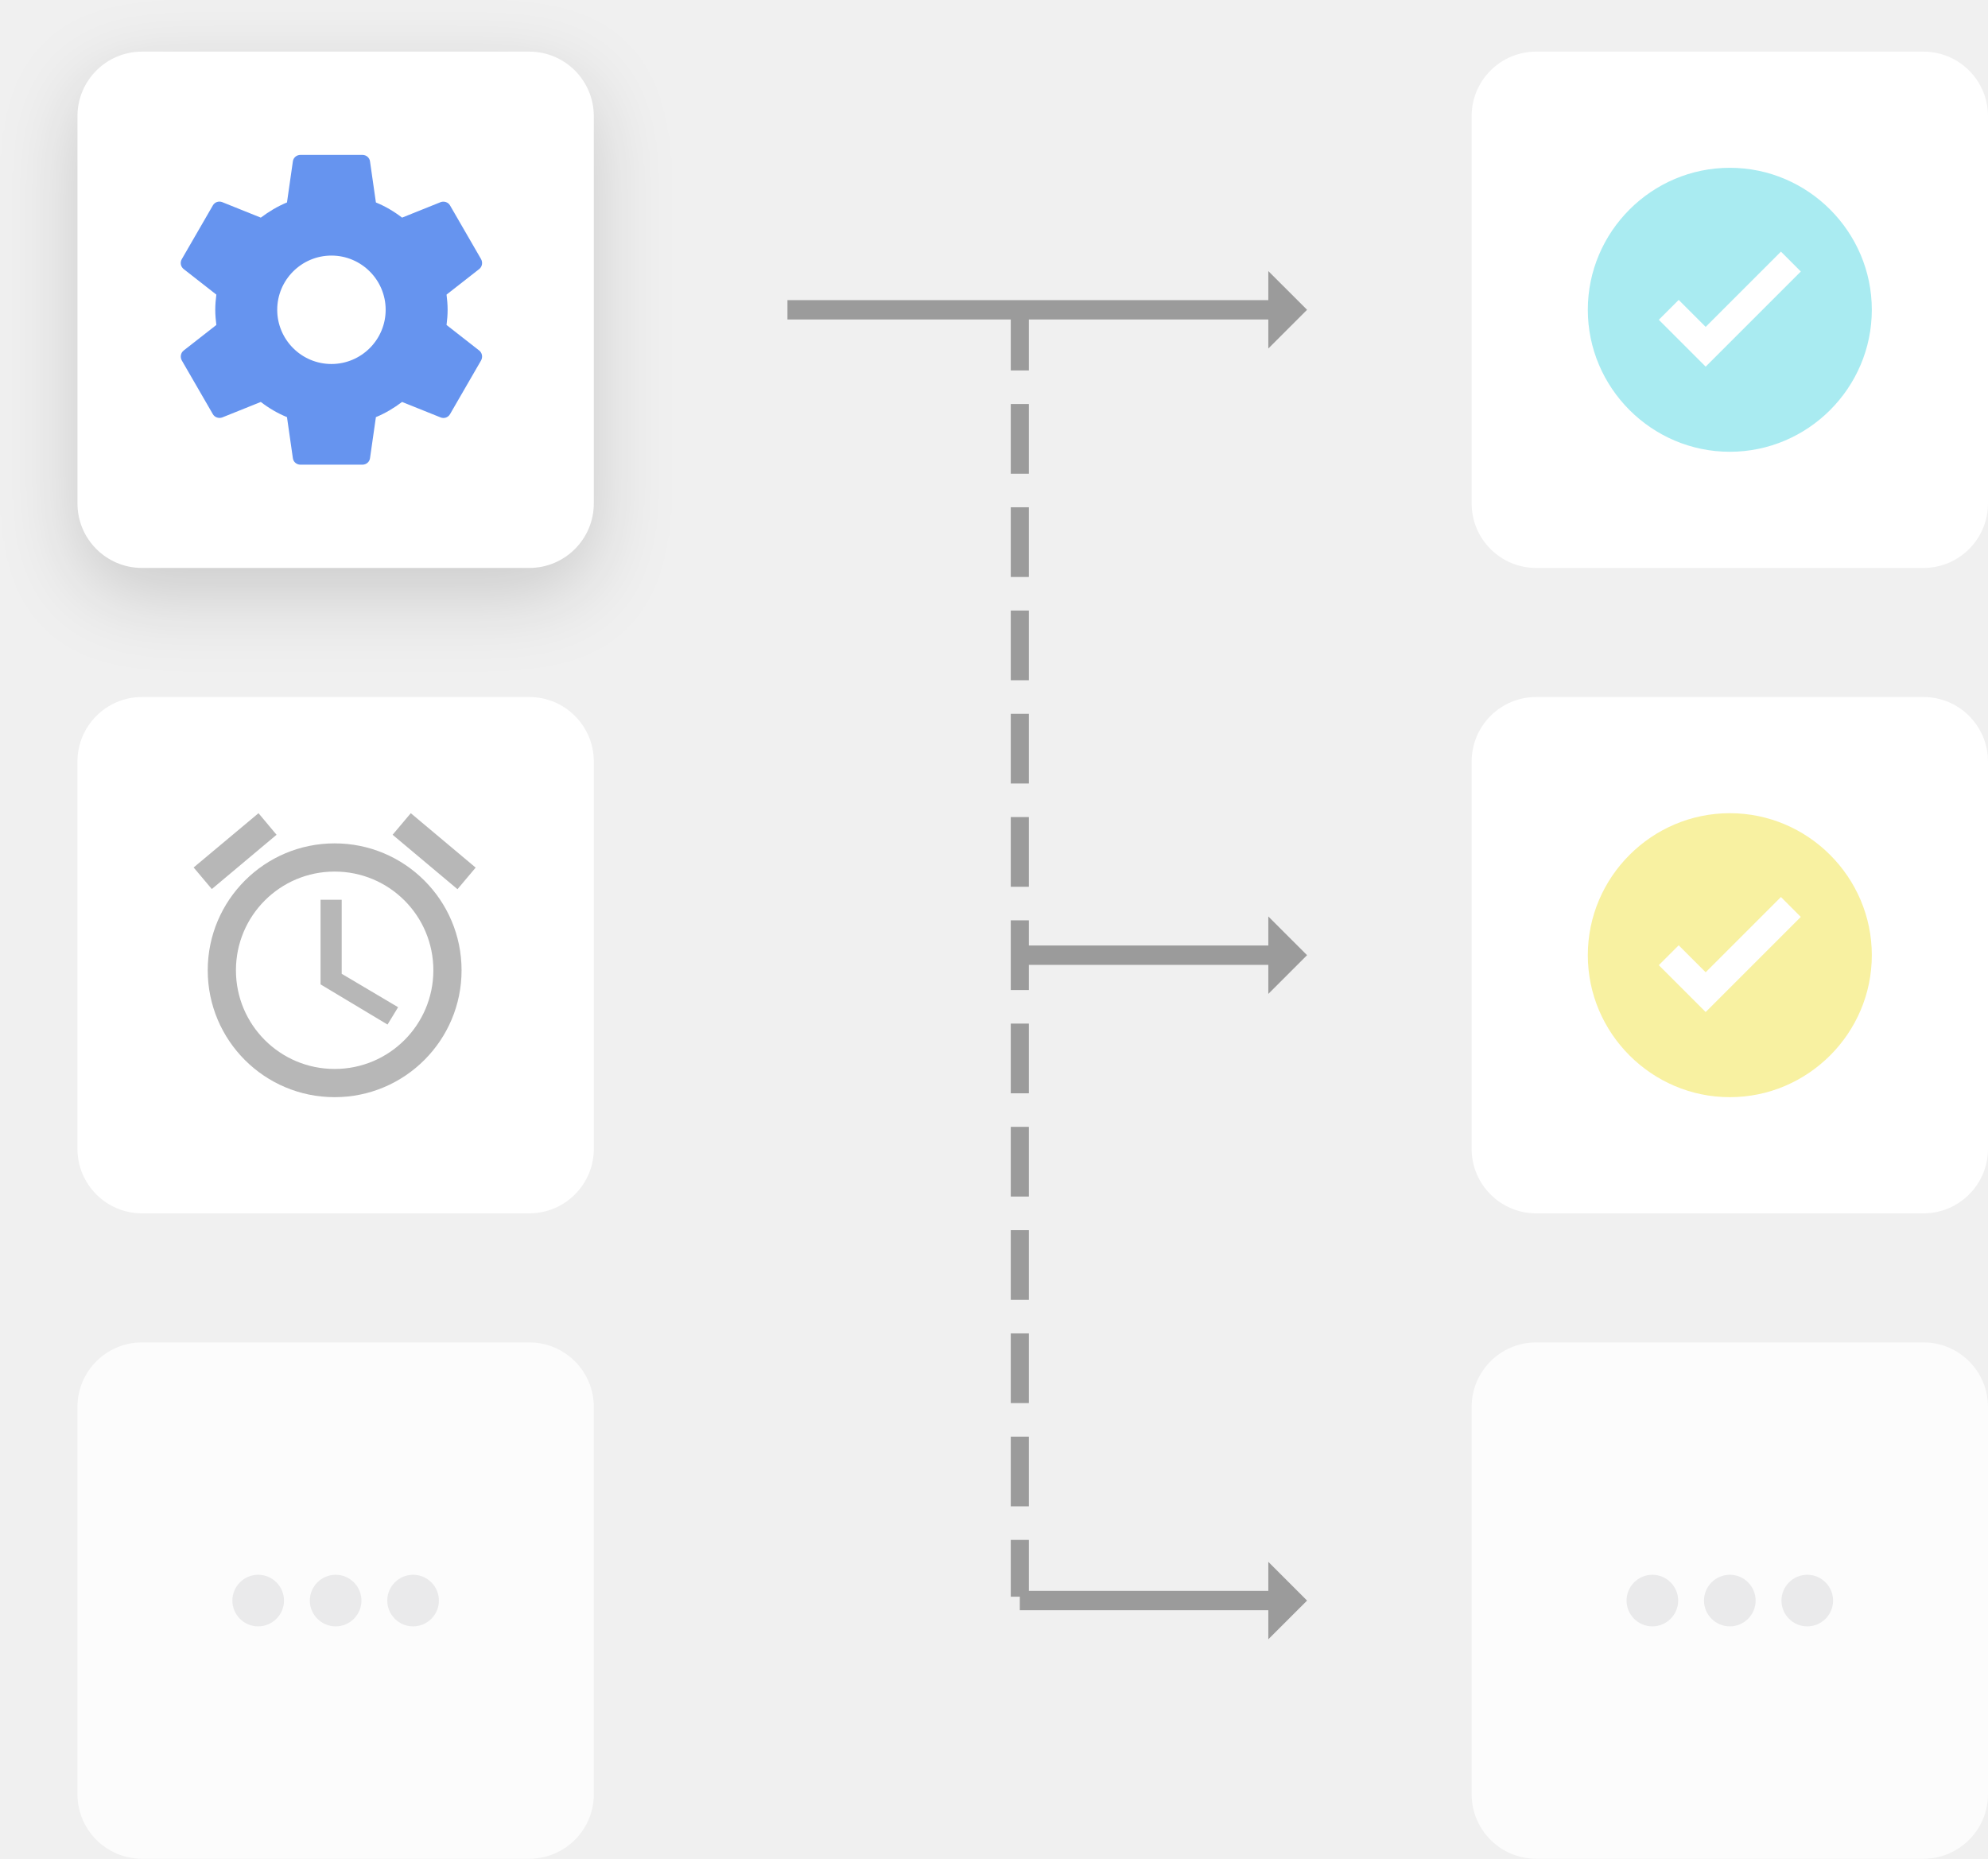
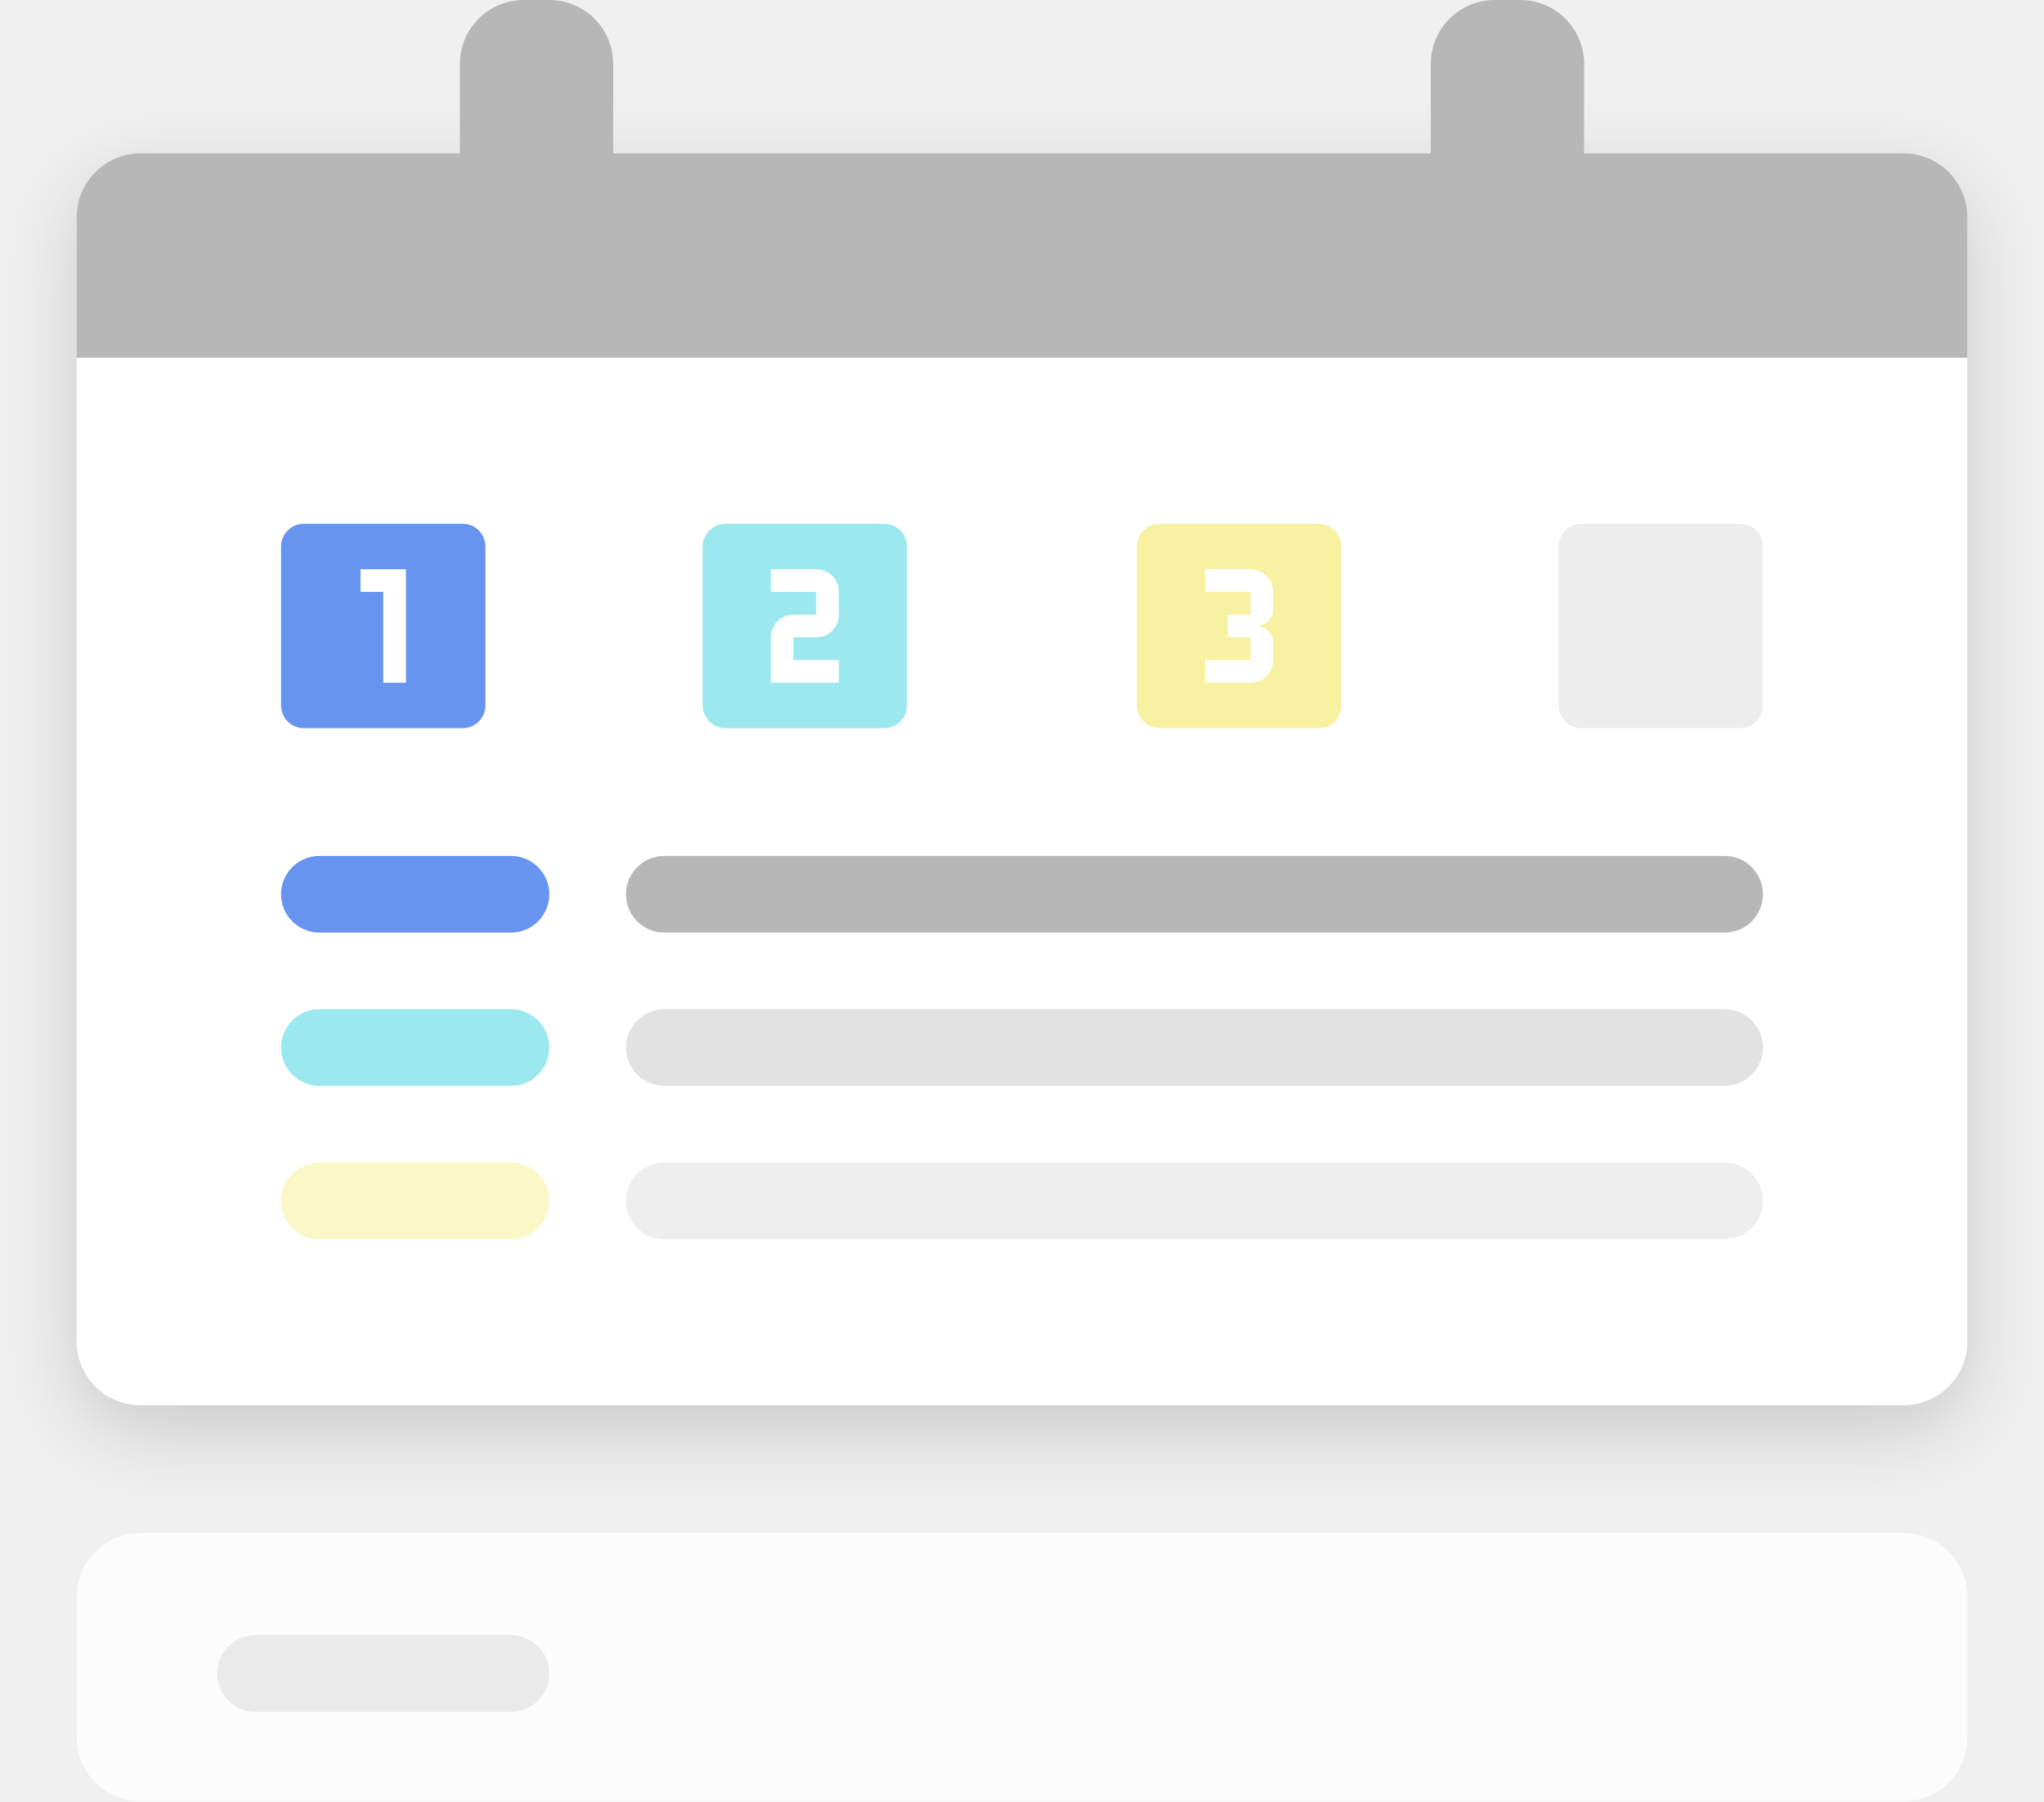
- <svg xmlns="http://www.w3.org/2000/svg" xmlns:xlink="http://www.w3.org/1999/xlink" width="154px" height="144px" viewBox="0 0 154 144" version="1.1">
+ <svg xmlns="http://www.w3.org/2000/svg" xmlns:xlink="http://www.w3.org/1999/xlink" width="160px" height="141px" viewBox="0 0 160 141" version="1.1">
  <defs>
-     <rect id="path-1" x="0" y="0" width="40" height="40" rx="5" />
-     <filter x="-25.0%" y="-20.0%" width="150.0%" height="150.0%" filterUnits="objectBoundingBox" id="filter-2">
+     <rect id="path-1" x="0" y="12" width="148" height="98" rx="5" />
+     <filter x="-6.8%" y="-8.2%" width="113.5%" height="120.4%" filterUnits="objectBoundingBox" id="filter-2">
      <feOffset dx="0" dy="2" in="SourceAlpha" result="shadowOffsetOuter1" />
      <feGaussianBlur stdDeviation="3" in="shadowOffsetOuter1" result="shadowBlurOuter1" />
      <feColorMatrix values="0 0 0 0 0   0 0 0 0 0   0 0 0 0 0  0 0 0 0.16 0" type="matrix" in="shadowBlurOuter1" />
    </filter>
  </defs>
-   <g id="产品模块" stroke="none" stroke-width="1" fill="none" fill-rule="evenodd">
-     <g transform="translate(-512, -2732)" id="test-2">
-       <g transform="translate(518, 2736)">
-         <rect id="Rectangle-4-Copy-17" fill="#FFFFFF" x="108" y="0" width="40" height="40" rx="5" />
-         <polygon id="Fill-45-Copy-5" fill="#9B9B9B" points="92.25 17 92.25 19.25 55 19.25 55 20.75 92.25 20.75 92.25 23 95.251 20" />
-         <polygon id="Fill-45-Copy-8" fill="#9B9B9B" points="92.25 67 92.25 69.25 73 69.25 73 70.75 92.25 70.75 92.25 73 95.251 70" />
-         <path d="M73,20 L73,119" id="Line-4" stroke="#9B9B9B" stroke-width="1.4" stroke-linecap="square" stroke-dasharray="4" />
-         <polygon id="Fill-45-Copy-9" fill="#9B9B9B" points="92.25 117 92.25 119.25 73 119.25 73 120.75 92.25 120.75 92.25 123 95.251 120" />
-         <rect id="Rectangle-4-Copy-41" fill="#FFFFFF" x="108" y="50" width="40" height="40" rx="5" />
-         <rect id="Rectangle-4-Copy-43" fill="#FFFFFF" opacity="0.8" x="108" y="100" width="40" height="40" rx="5" />
-         <rect id="Rectangle-4-Copy-42" fill="#FFFFFF" x="0" y="50" width="40" height="40" rx="5" />
-         <path d="M30.847,63.216 L25.822,59 L24.413,60.671 L29.438,64.888 L30.847,63.216 L30.847,63.216 Z M15.423,60.671 L14.025,59 L9,63.205 L10.409,64.877 L15.423,60.671 L15.423,60.671 Z M20.47,65.707 L18.831,65.707 L18.831,72.261 L24.02,75.374 L24.839,74.031 L20.47,71.442 L20.47,65.707 L20.47,65.707 Z M19.923,61.338 C14.495,61.338 10.092,65.74 10.092,71.169 C10.092,76.598 14.484,81 19.923,81 C25.352,81 29.755,76.598 29.755,71.169 C29.755,65.74 25.352,61.338 19.923,61.338 L19.923,61.338 Z M19.923,78.815 C15.696,78.815 12.277,75.396 12.277,71.169 C12.277,66.941 15.696,63.522 19.923,63.522 C24.151,63.522 27.57,66.941 27.57,71.169 C27.57,75.396 24.151,78.815 19.923,78.815 L19.923,78.815 Z" id="Fill-11" fill="#B7B7B7" />
-         <rect id="Rectangle-4-Copy-44" fill="#FFFFFF" opacity="0.8" x="0" y="100" width="40" height="40" rx="5" />
-         <path d="M14,118 C12.9,118 12,118.9 12,120 C12,121.1 12.9,122 14,122 C15.1,122 16,121.1 16,120 C16,118.9 15.1,118 14,118 L14,118 Z M26,118 C24.9,118 24,118.9 24,120 C24,121.1 24.9,122 26,122 C27.1,122 28,121.1 28,120 C28,118.9 27.1,118 26,118 L26,118 Z M20,118 C18.9,118 18,118.9 18,120 C18,121.1 18.9,122 20,122 C21.1,122 22,121.1 22,120 C22,118.9 21.1,118 20,118 L20,118 Z" id="Fill-199" fill="#EAEAEB" />
-         <path d="M122,118 C120.9,118 120,118.9 120,120 C120,121.1 120.9,122 122,122 C123.1,122 124,121.1 124,120 C124,118.9 123.1,118 122,118 L122,118 Z M134,118 C132.9,118 132,118.9 132,120 C132,121.1 132.9,122 134,122 C135.1,122 136,121.1 136,120 C136,118.9 135.1,118 134,118 L134,118 Z M128,118 C126.9,118 126,118.9 126,120 C126,121.1 126.9,122 128,122 C129.1,122 130,121.1 130,120 C130,118.9 129.1,118 128,118 L128,118 Z" id="Fill-199-Copy" fill="#EAEAEB" />
-         <path d="M128,9 C121.95,9 117,13.95 117,20 C117,26.05 121.95,31 128,31 C134.05,31 139,26.05 139,20 C139,13.95 134.05,9 128,9 L128,9 Z M126.13,24.404 L122.5,20.774 L124.04,19.234 L126.13,21.324 L131.96,15.494 L133.5,17.034 L126.13,24.404 L126.13,24.404 Z" id="Shape-Copy-3" fill="#A9EBF1" />
-         <path d="M128,59 C121.95,59 117,63.95 117,70 C117,76.05 121.95,81 128,81 C134.05,81 139,76.05 139,70 C139,63.95 134.05,59 128,59 L128,59 Z M126.13,74.404 L122.5,70.774 L124.04,69.234 L126.13,71.324 L131.96,65.494 L133.5,67.034 L126.13,74.404 L126.13,74.404 Z" id="Shape-Copy-4" fill="#F8F1A1" />
-         <g id="Rectangle-4-Copy-40">
-           <use fill="black" fill-opacity="1" filter="url(#filter-2)" xlink:href="#path-1" />
-           <use fill="#FFFFFF" fill-rule="evenodd" xlink:href="#path-1" />
+   <g id="页面-1" stroke="none" stroke-width="1" fill="none" fill-rule="evenodd">
+     <g id="产品模块" transform="translate(-513, -1039)">
+       <g id="test-2" transform="translate(519, 1039)">
+         <g id="编组-14">
+           <g id="矩形">
+             <use fill="black" fill-opacity="1" filter="url(#filter-2)" xlink:href="#path-1" />
+             <use fill="#FFFFFF" fill-rule="evenodd" xlink:href="#path-1" />
+           </g>
+           <path d="M84.778,41 C83.8,41 83,41.8 83,42.778 L83,55.222 C83,56.2 83.8,57 84.778,57 L97.222,57 C98.2,57 99,56.2 99,55.222 L99,42.778 C99,41.8 98.2,41 97.222,41 L84.778,41 Z M93.667,47.667 C93.667,48.404 93.071,49 92.333,49 C93.071,49 93.667,49.596 93.667,50.333 L93.667,51.667 C93.667,52.653 92.867,53.444 91.889,53.444 L88.333,53.444 L88.333,51.667 L91.889,51.667 L91.889,49.889 L90.111,49.889 L90.111,48.111 L91.889,48.111 L91.889,46.333 L88.333,46.333 L88.333,44.556 L91.889,44.556 C92.867,44.556 93.667,45.347 93.667,46.333 L93.667,47.667 L93.667,47.667 Z" id="Fill-401" fill="#F8F1A1" />
+           <path d="M117.778,41 C116.8,41 116,41.8 116,42.778 L116,55.222 C116,56.2 116.8,57 117.778,57 L130.222,57 C131.2,57 132,56.2 132,55.222 L132,42.778 C132,41.8 131.2,41 130.222,41 L117.778,41 Z" id="Path" fill-opacity="0.1" fill="#4A4A4A" />
+           <path d="M63.222,41 L50.778,41 C49.8,41 49,41.8 49,42.778 L49,55.222 C49,56.2 49.8,57 50.778,57 L63.222,57 C64.2,57 65,56.2 65,55.222 L65,42.778 C65,41.8 64.2,41 63.222,41 L63.222,41 Z M59.667,48.111 C59.667,49.098 58.867,49.889 57.889,49.889 L56.111,49.889 L56.111,51.667 L59.667,51.667 L59.667,53.444 L54.333,53.444 L54.333,49.889 C54.333,48.902 55.133,48.111 56.111,48.111 L57.889,48.111 L57.889,46.333 L54.333,46.333 L54.333,44.556 L57.889,44.556 C58.867,44.556 59.667,45.347 59.667,46.333 L59.667,48.111 L59.667,48.111 Z" id="Fill-407" fill="#9BE8EF" />
+           <path d="M30.222,41 L17.778,41 C16.8,41 16,41.8 16,42.778 L16,55.222 C16,56.2 16.8,57 17.778,57 L30.222,57 C31.2,57 32,56.2 32,55.222 L32,42.778 C32,41.8 31.2,41 30.222,41 L30.222,41 Z M25.778,53.444 L24,53.444 L24,46.333 L22.222,46.333 L22.222,44.556 L25.778,44.556 L25.778,53.444 L25.778,53.444 Z" id="Fill-406" fill="#6694EF" />
+           <rect id="Rectangle-2-Copy-26" fill="#6694EF" x="16" y="67" width="21" height="6" rx="3" />
+           <rect id="Rectangle-2-Copy-27" fill="#9BE8EF" x="16" y="79" width="21" height="6" rx="3" />
+           <path d="M46,67 L129,67 C130.657,67 132,68.343 132,70 C132,71.657 130.657,73 129,73 L46,73 C44.343,73 43,71.657 43,70 C43,68.343 44.343,67 46,67 Z" id="Rectangle-2-Copy-30" fill="#B7B7B7" />
+           <path d="M46,79 L129,79 C130.657,79 132,80.343 132,82 C132,83.657 130.657,85 129,85 L46,85 C44.343,85 43,83.657 43,82 C43,80.343 44.343,79 46,79 Z" id="Rectangle-2-Copy-36" fill="#E2E2E2" />
+           <rect id="Rectangle-2-Copy-31" fill="#F8F1A1" opacity="0.6" x="16" y="91" width="21" height="6" rx="3" />
+           <path d="M46,91 L129,91 C130.657,91 132,92.343 132,94 C132,95.657 130.657,97 129,97 L46,97 C44.343,97 43,95.657 43,94 C43,92.343 44.343,91 46,91 Z" id="Rectangle-2-Copy-32" fill="#E2E2E2" opacity="0.6" />
+           <path d="M30,5 C30,2.239 32.239,2.28362215e-15 35,0 L37,0 C39.761,-5.07265313e-16 42,2.239 42,5 L42,12 L106,12 L106,5 C106,2.239 108.239,2.28362215e-15 111,0 L113,0 C115.761,-5.07265313e-16 118,2.239 118,5 L118,12 L143,12 C145.761,12 148,14.239 148,17 L148,28 L0,28 L0,17 C-3.38176876e-16,14.239 2.239,12 5,12 L30,12 L30,5 Z" id="形状结合" fill="#B7B7B7" />
        </g>
-         <path d="M28.591,21.176 C28.639,20.792 28.675,20.408 28.675,20 C28.675,19.592 28.639,19.208 28.591,18.824 L31.123,16.844 C31.351,16.664 31.411,16.34 31.267,16.076 L28.867,11.924 C28.723,11.66 28.399,11.564 28.135,11.66 L25.147,12.86 C24.523,12.38 23.851,11.984 23.119,11.684 L22.663,8.504 C22.627,8.216 22.375,8 22.075,8 L17.275,8 C16.975,8 16.723,8.216 16.687,8.504 L16.231,11.684 C15.499,11.984 14.827,12.392 14.203,12.86 L11.215,11.66 C10.939,11.552 10.627,11.66 10.483,11.924 L8.083,16.076 C7.927,16.34 7.999,16.664 8.227,16.844 L10.759,18.824 C10.711,19.208 10.675,19.604 10.675,20 C10.675,20.396 10.711,20.792 10.759,21.176 L8.227,23.156 C7.999,23.336 7.939,23.66 8.083,23.924 L10.483,28.076 C10.627,28.34 10.951,28.436 11.215,28.34 L14.203,27.14 C14.827,27.62 15.499,28.016 16.231,28.316 L16.687,31.496 C16.723,31.784 16.975,32 17.275,32 L22.075,32 C22.375,32 22.627,31.784 22.663,31.496 L23.119,28.316 C23.851,28.016 24.523,27.608 25.147,27.14 L28.135,28.34 C28.411,28.448 28.723,28.34 28.867,28.076 L31.267,23.924 C31.411,23.66 31.351,23.336 31.123,23.156 L28.591,21.176 L28.591,21.176 Z M19.675,24.2 C17.359,24.2 15.475,22.316 15.475,20 C15.475,17.684 17.359,15.8 19.675,15.8 C21.991,15.8 23.875,17.684 23.875,20 C23.875,22.316 21.991,24.2 19.675,24.2 L19.675,24.2 Z" id="Fill-90" fill="#6694EF" />
+         <g id="编组-15" transform="translate(0, 120)">
+           <rect id="Rectangle-4-Copy-24" fill-opacity="0.8" fill="#FFFFFF" x="0" y="0" width="148" height="21" rx="5" />
+           <rect id="Rectangle-6-Copy-12" fill-opacity="0.1" fill="#4A4A4A" x="11" y="8" width="26" height="6" rx="3" />
+         </g>
      </g>
    </g>
  </g>
</svg>
